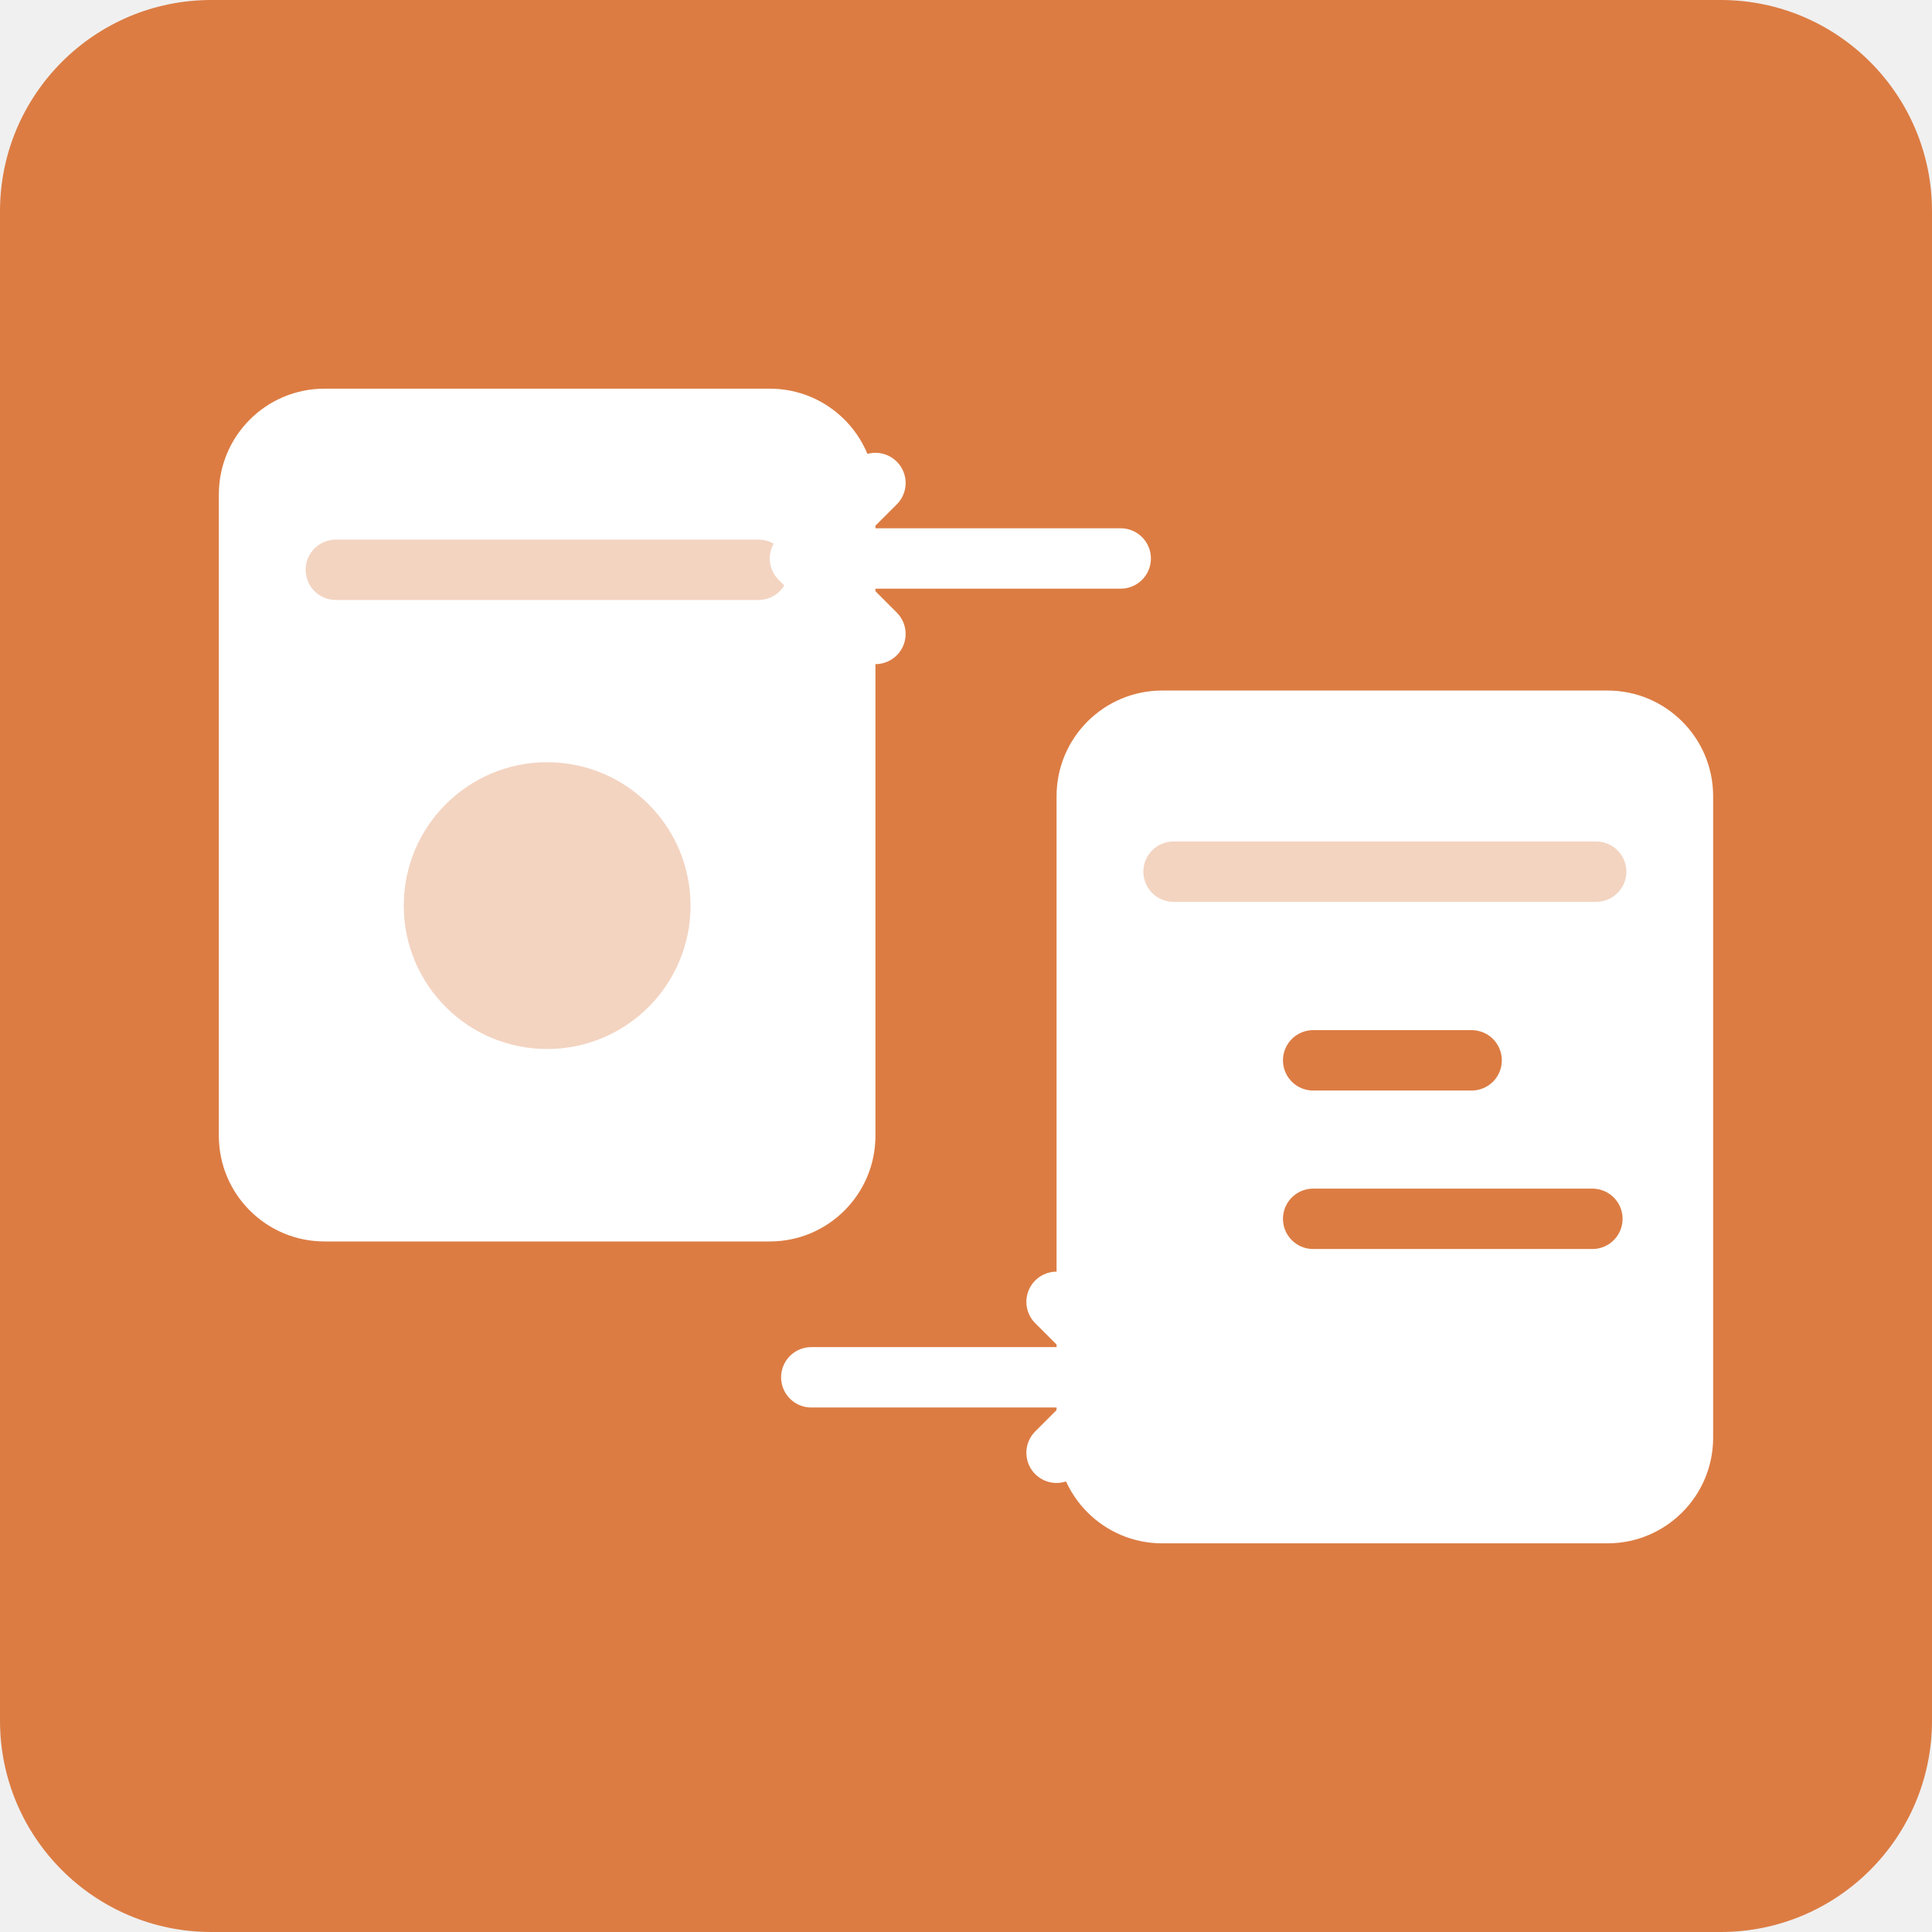
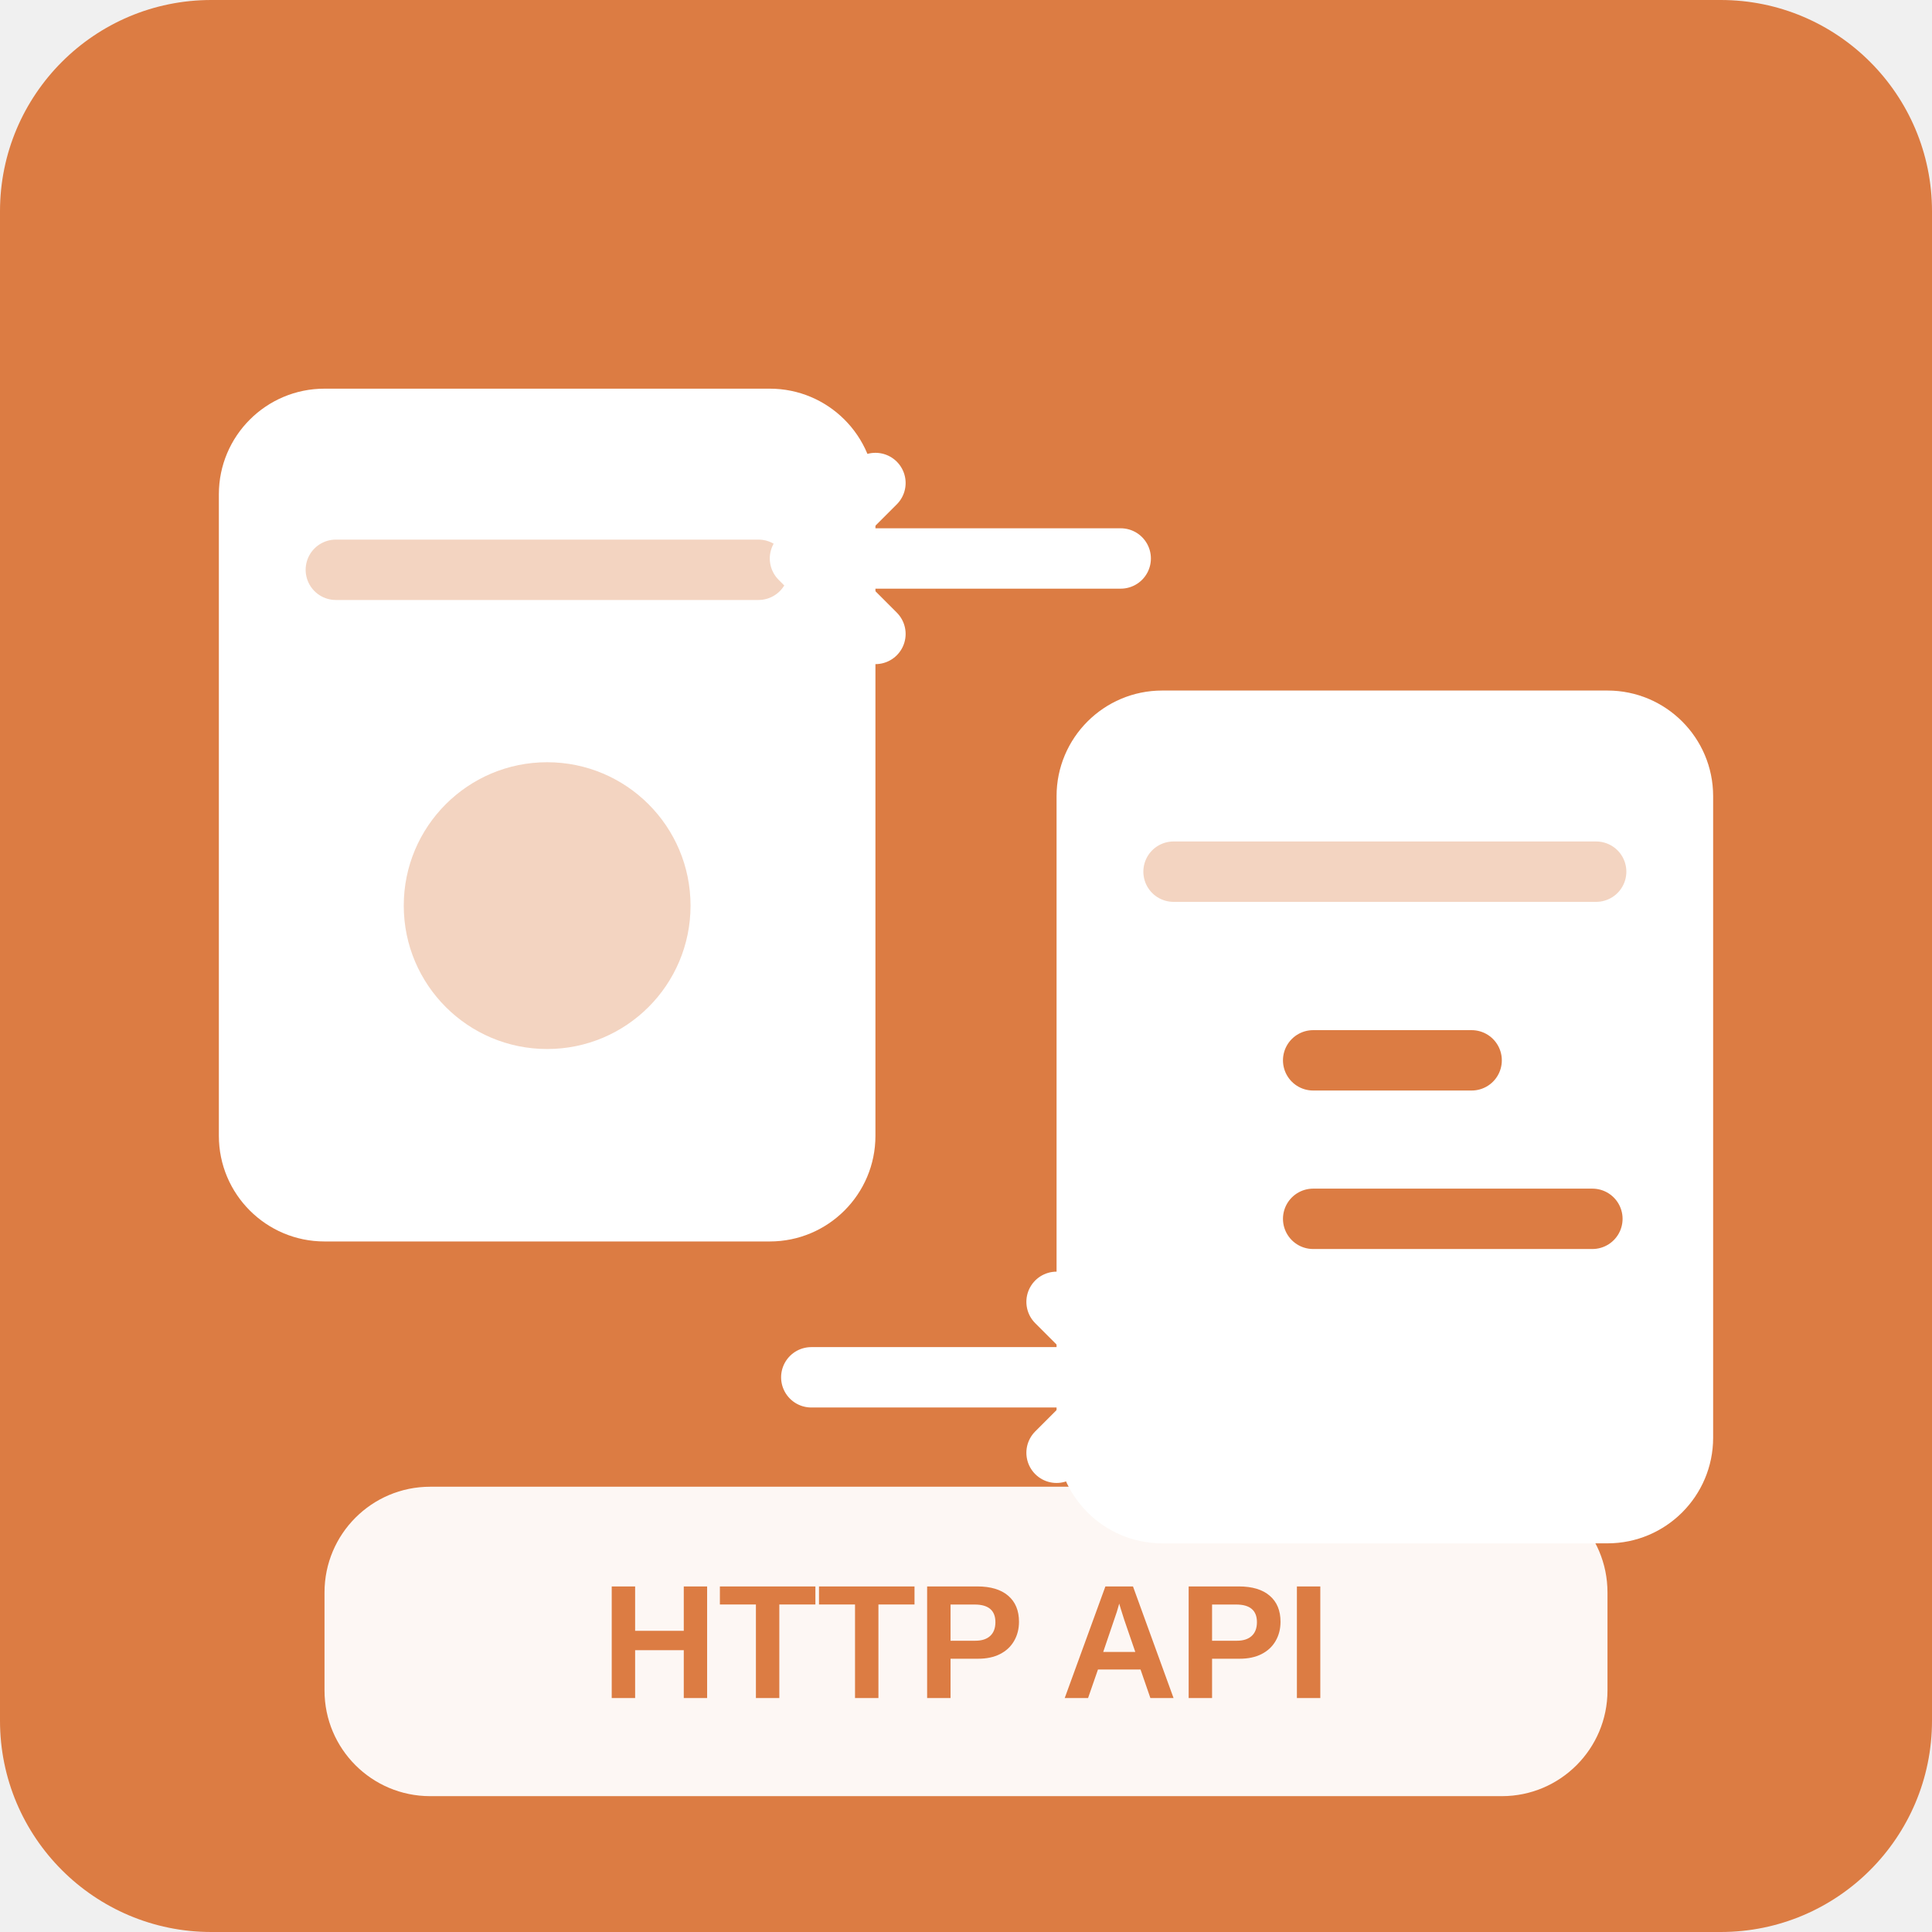
<svg xmlns="http://www.w3.org/2000/svg" viewBox="0 0 512 512" role="img" aria-label="ブラウザとAPI通信のイラスト">
  <rect width="512" height="512" rx="56" fill="#dc7c43" />
  <rect x="58" y="103" width="174" height="226" rx="28" fill="#fff" />
  <rect x="280" y="183" width="174" height="226" rx="28" fill="#fff" />
  <path d="M89 151h112M311 231h112" stroke="#f3d4c1" stroke-width="16" stroke-linecap="round" />
  <path d="M215 365h83m-18-20l20 20-20 20M297 148h-83m18-20l-20 20 20 20" fill="none" stroke="#fff" stroke-width="16" stroke-linecap="round" stroke-linejoin="round" />
  <circle cx="145" cy="240" r="38" fill="#f3d4c1" />
  <path d="M348 281h42m-42 42h74" stroke="#dc7c43" stroke-width="16" stroke-linecap="round" />
+   <rect x="86" y="394" width="340" height="82" rx="28" fill="#fff" fill-opacity=".94" />
+   <text x="256" y="450" text-anchor="middle" font-family="Arial, sans-serif" font-size="43" font-weight="700" fill="#dc7c43">HTTP API</text>
</svg>
